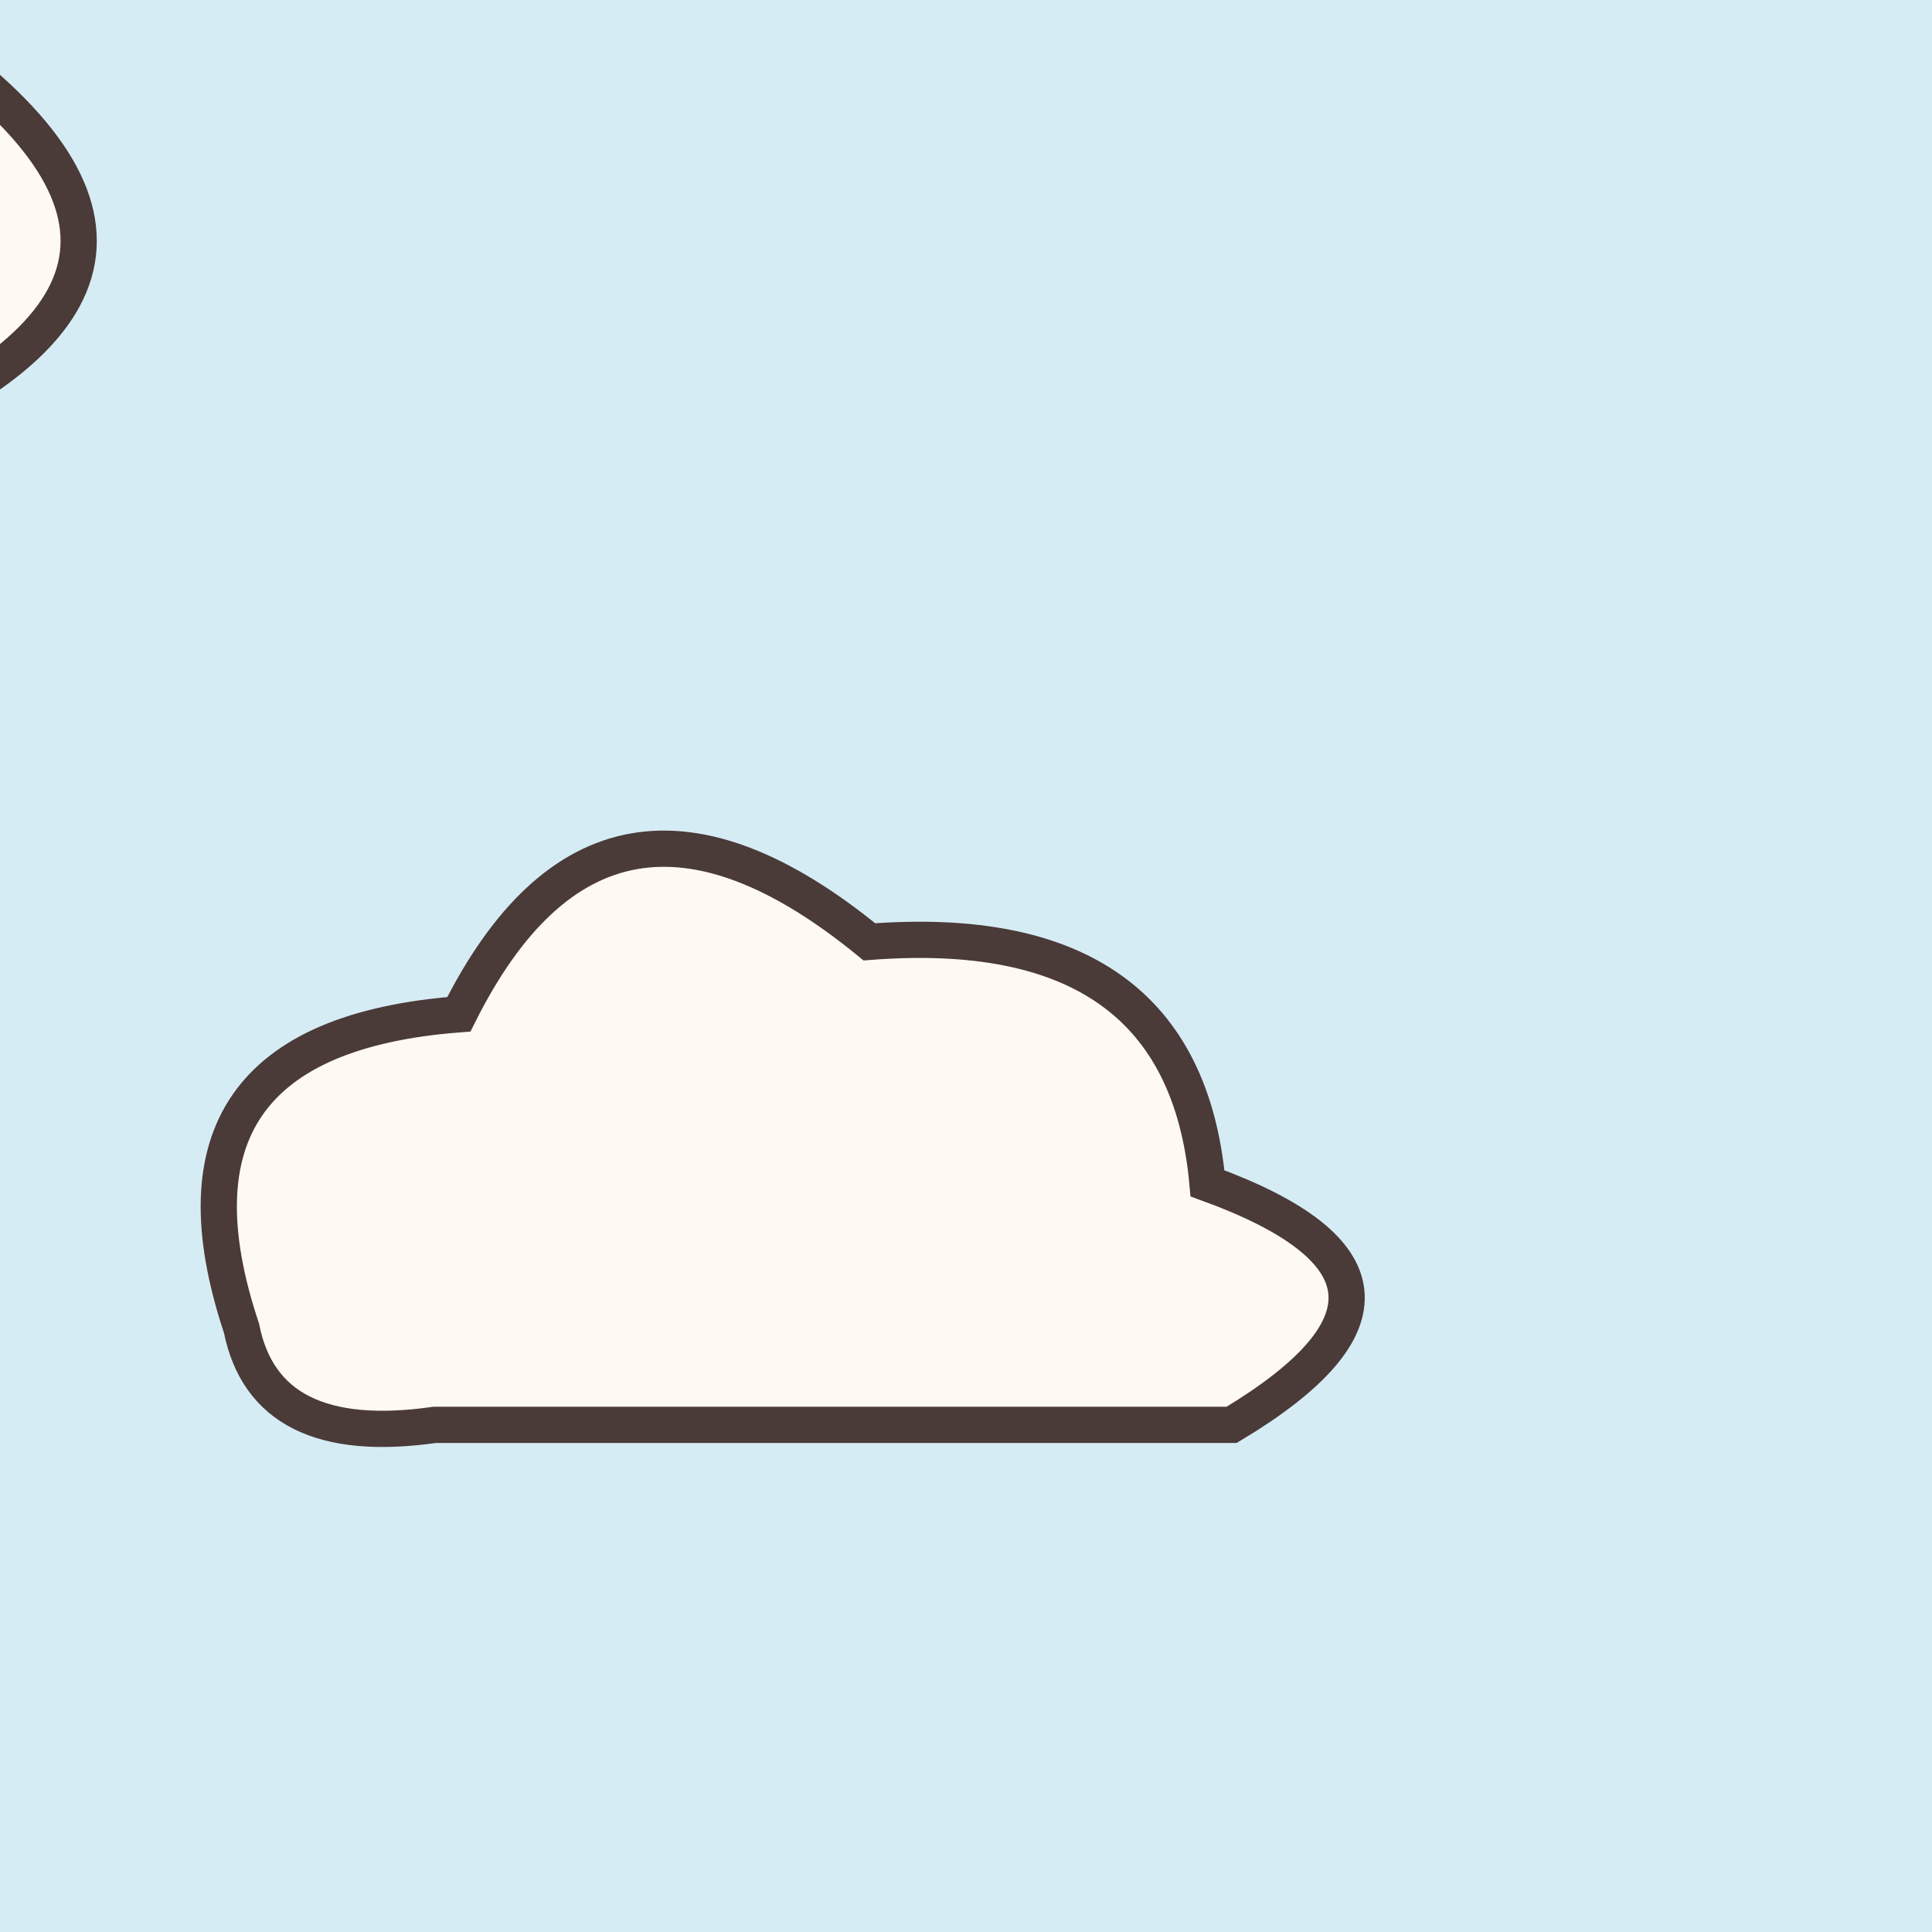
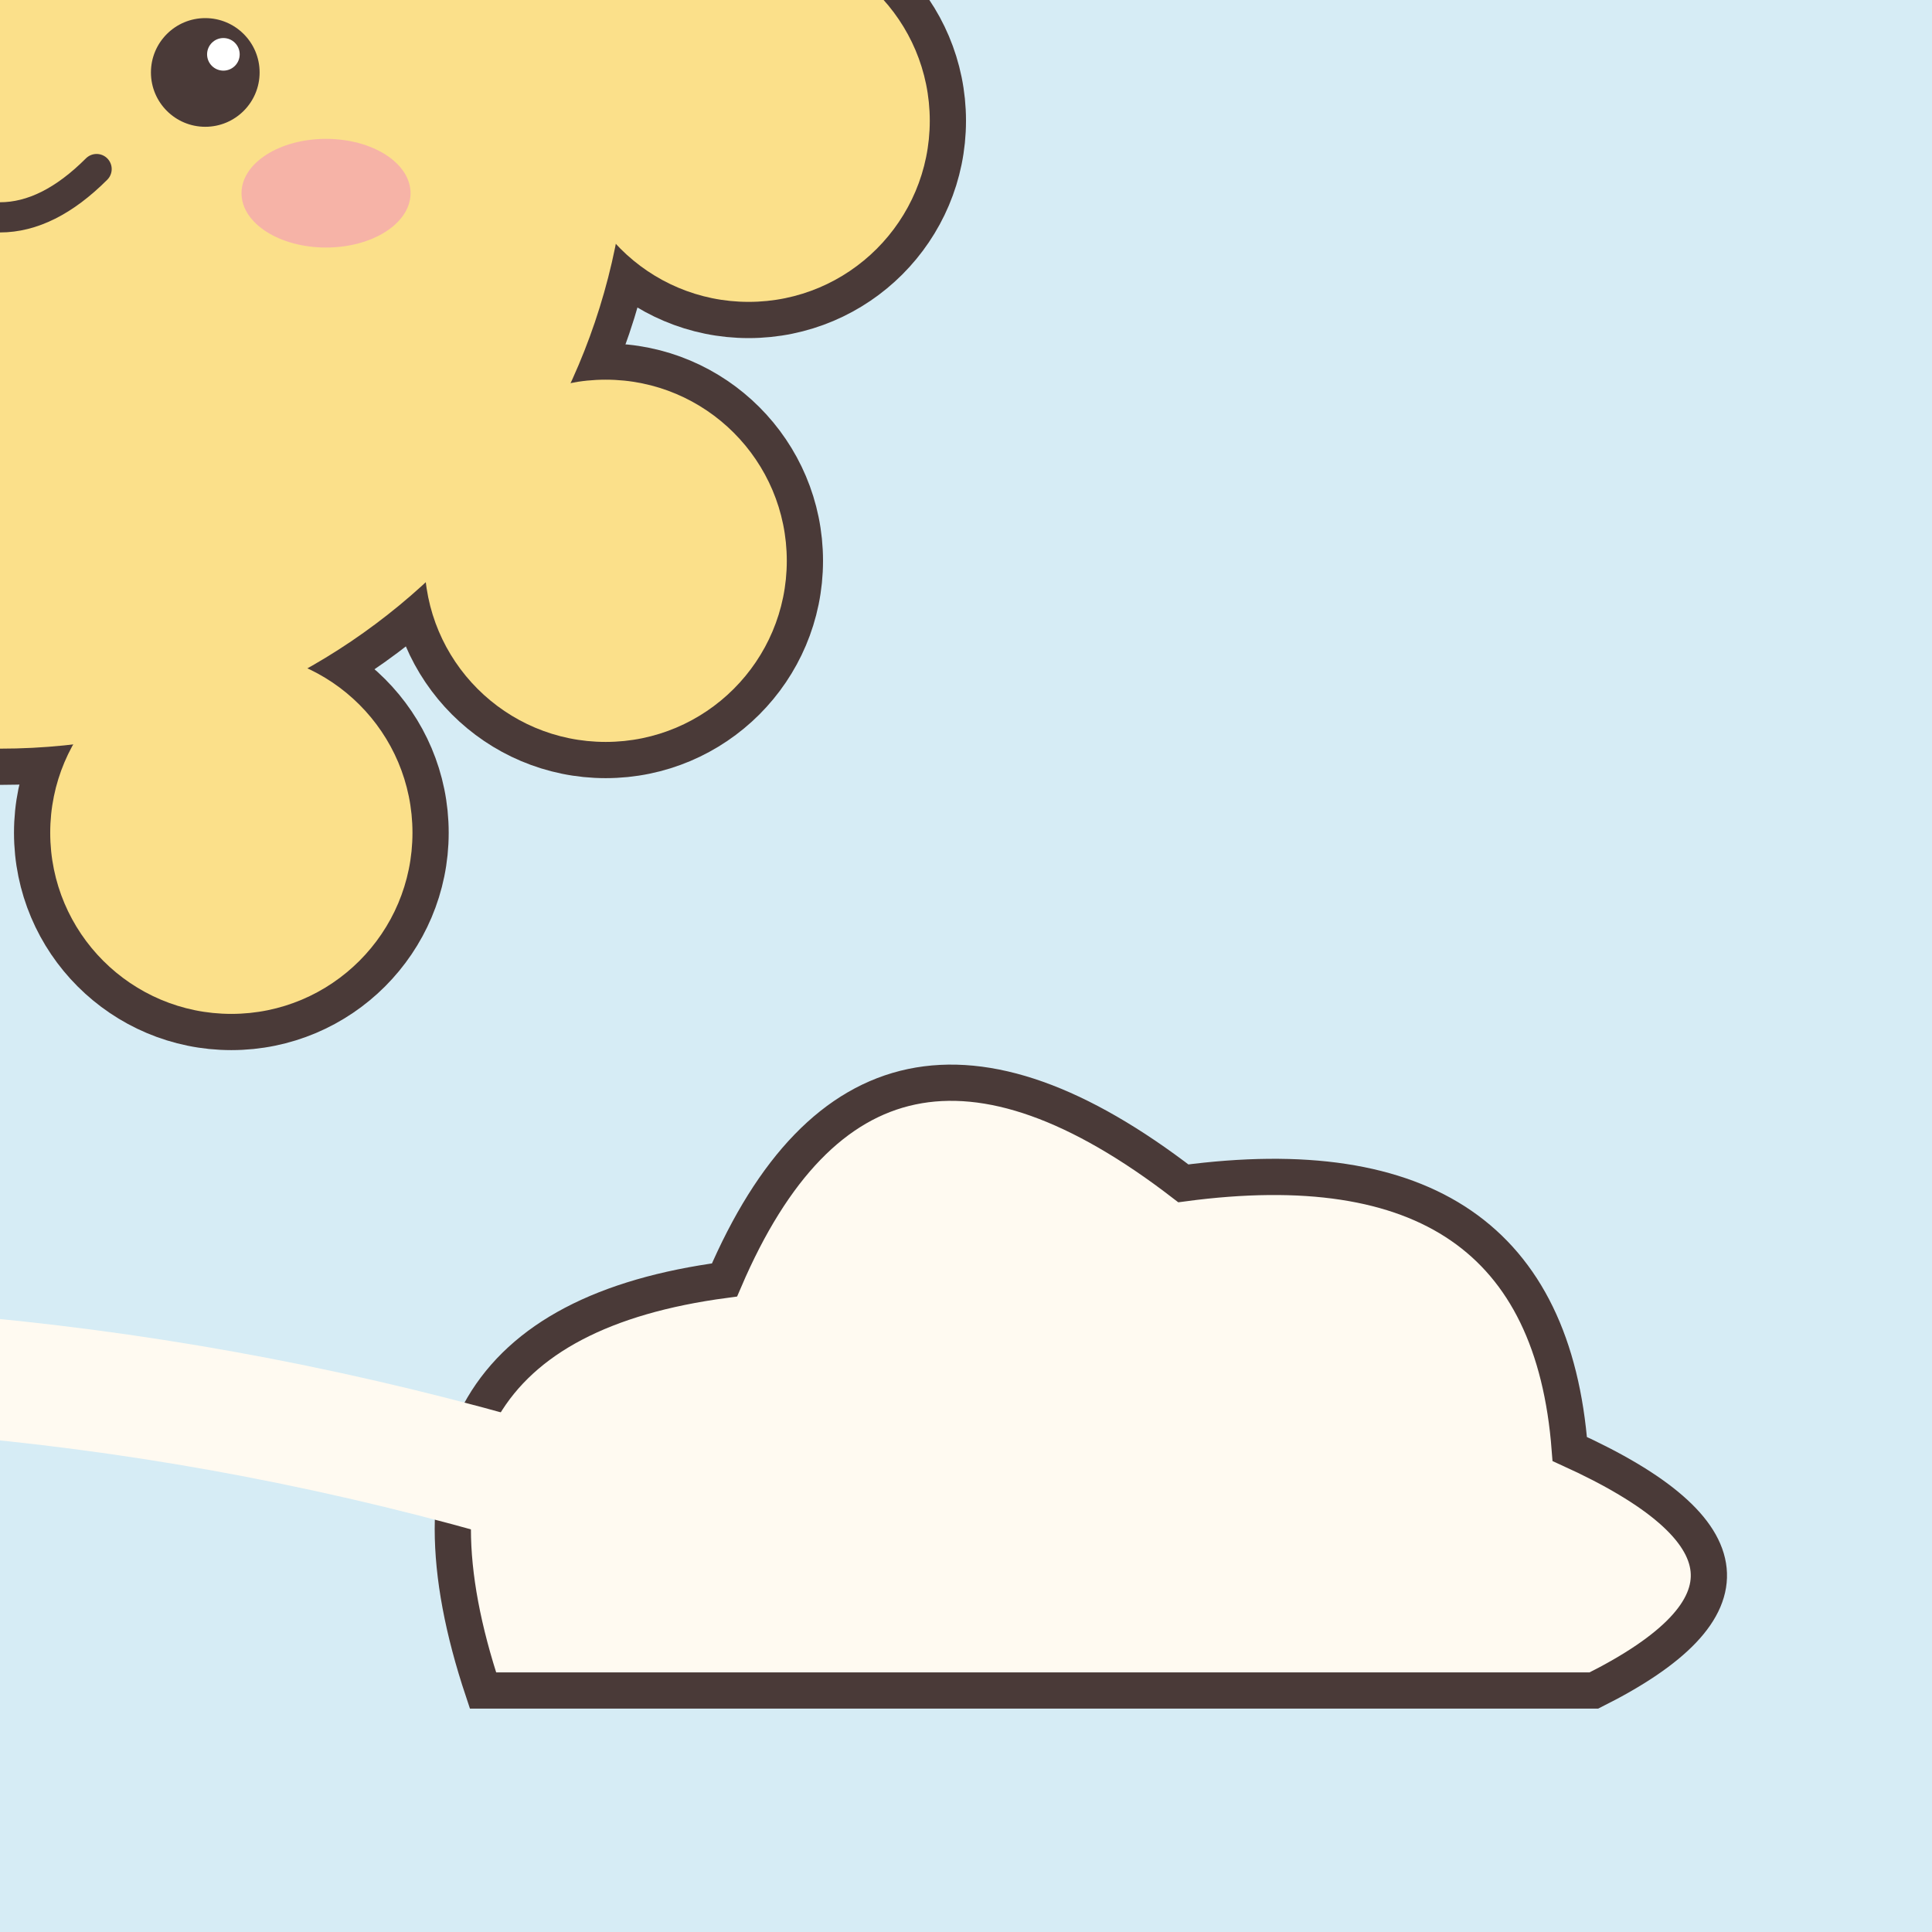
<svg xmlns="http://www.w3.org/2000/svg" width="160" height="160" viewBox="160 160 160 160">
  <rect width="320" height="320" fill="#d6ecf5" />
-   <circle cx="235" cy="85" r="40" fill="#fbe08a" stroke="#4a3a38" stroke-width="3" />
-   <path d="M40 190Q20 150 62 148Q72 108 108 132Q146 126 152 162Q182 182 150 196H62Q42 198 40 190Z" fill="#fffaf1" stroke="#4a3a38" stroke-width="3" />
-   <path d="M180 270Q172 246 198 244Q210 220 232 238Q258 236 260 258Q282 266 262 278H196Q182 280 180 270Z" fill="#fffaf1" stroke="#4a3a38" stroke-width="3" />
+   <path d="M30 80Q14 50 48 48Q58 18 88 36Q118 30 124 58Q148 74 122 82H46Q32 86 30 80Z" fill="#fffaf1" stroke="#4a3a38" stroke-width="3" />
+   <path d="M200 300Q190 270 220 266Q232 238 258 258Q288 254 290 280Q312 290 292 300Z" fill="#fffaf1" stroke="#4a3a38" stroke-width="3" />
+   <g stroke="#4a3a38" stroke-width="6" stroke-linejoin="round" fill="#4a3a38">
+     <circle cx="222" cy="170" r="15" />
+     <circle cx="210.159" cy="206.443" r="15" />
+     <circle cx="179.159" cy="228.966" r="15" />
+     <circle cx="140.841" cy="228.966" r="15" />
+     <circle cx="109.841" cy="206.443" r="15" />
+     <circle cx="98" cy="170" r="15" />
+     <circle cx="109.841" cy="133.557" r="15" />
+     <circle cx="140.841" cy="111.034" r="15" />
+     <circle cx="179.159" cy="111.034" r="15" />
+     <circle cx="210.159" cy="133.557" r="15" />
+     <circle cx="160" cy="170" r="52" />
+   </g>
+   <g fill="#fbe08a">
+     <circle cx="222" cy="170" r="15" />
+     <circle cx="210.159" cy="206.443" r="15" />
+     <circle cx="179.159" cy="228.966" r="15" />
+     <circle cx="140.841" cy="228.966" r="15" />
+     <circle cx="109.841" cy="206.443" r="15" />
+     <circle cx="98" cy="170" r="15" />
+     <circle cx="109.841" cy="133.557" r="15" />
+     <circle cx="140.841" cy="111.034" r="15" />
+     <circle cx="179.159" cy="111.034" r="15" />
+     <circle cx="210.159" cy="133.557" r="15" />
+     <circle cx="160" cy="170" r="52" />
+   </g>
+   <circle cx="143" cy="166" r="4.5" fill="#4a3a38" />
+   <circle cx="144.5" cy="164.5" r="1.35" fill="#fff" />
+   <circle cx="177" cy="166" r="4.5" fill="#4a3a38" />
+   <circle cx="178.5" cy="164.5" r="1.35" fill="#fff" />
+   <ellipse cx="133" cy="176" rx="7" ry="4.5" fill="#f4a0b4" opacity=".7" />
+   <ellipse cx="187" cy="176" rx="7" ry="4.5" fill="#f4a0b4" opacity=".7" />
+   <path d="M152 174Q160 182 168 174" fill="none" stroke="#4a3a38" stroke-width="2.5" stroke-linecap="round" stroke-linejoin="round" />
+   <path d="M40 290Q140 255 230 292" fill="none" stroke="#fffaf1" stroke-width="10" stroke-linecap="round" />
</svg>
